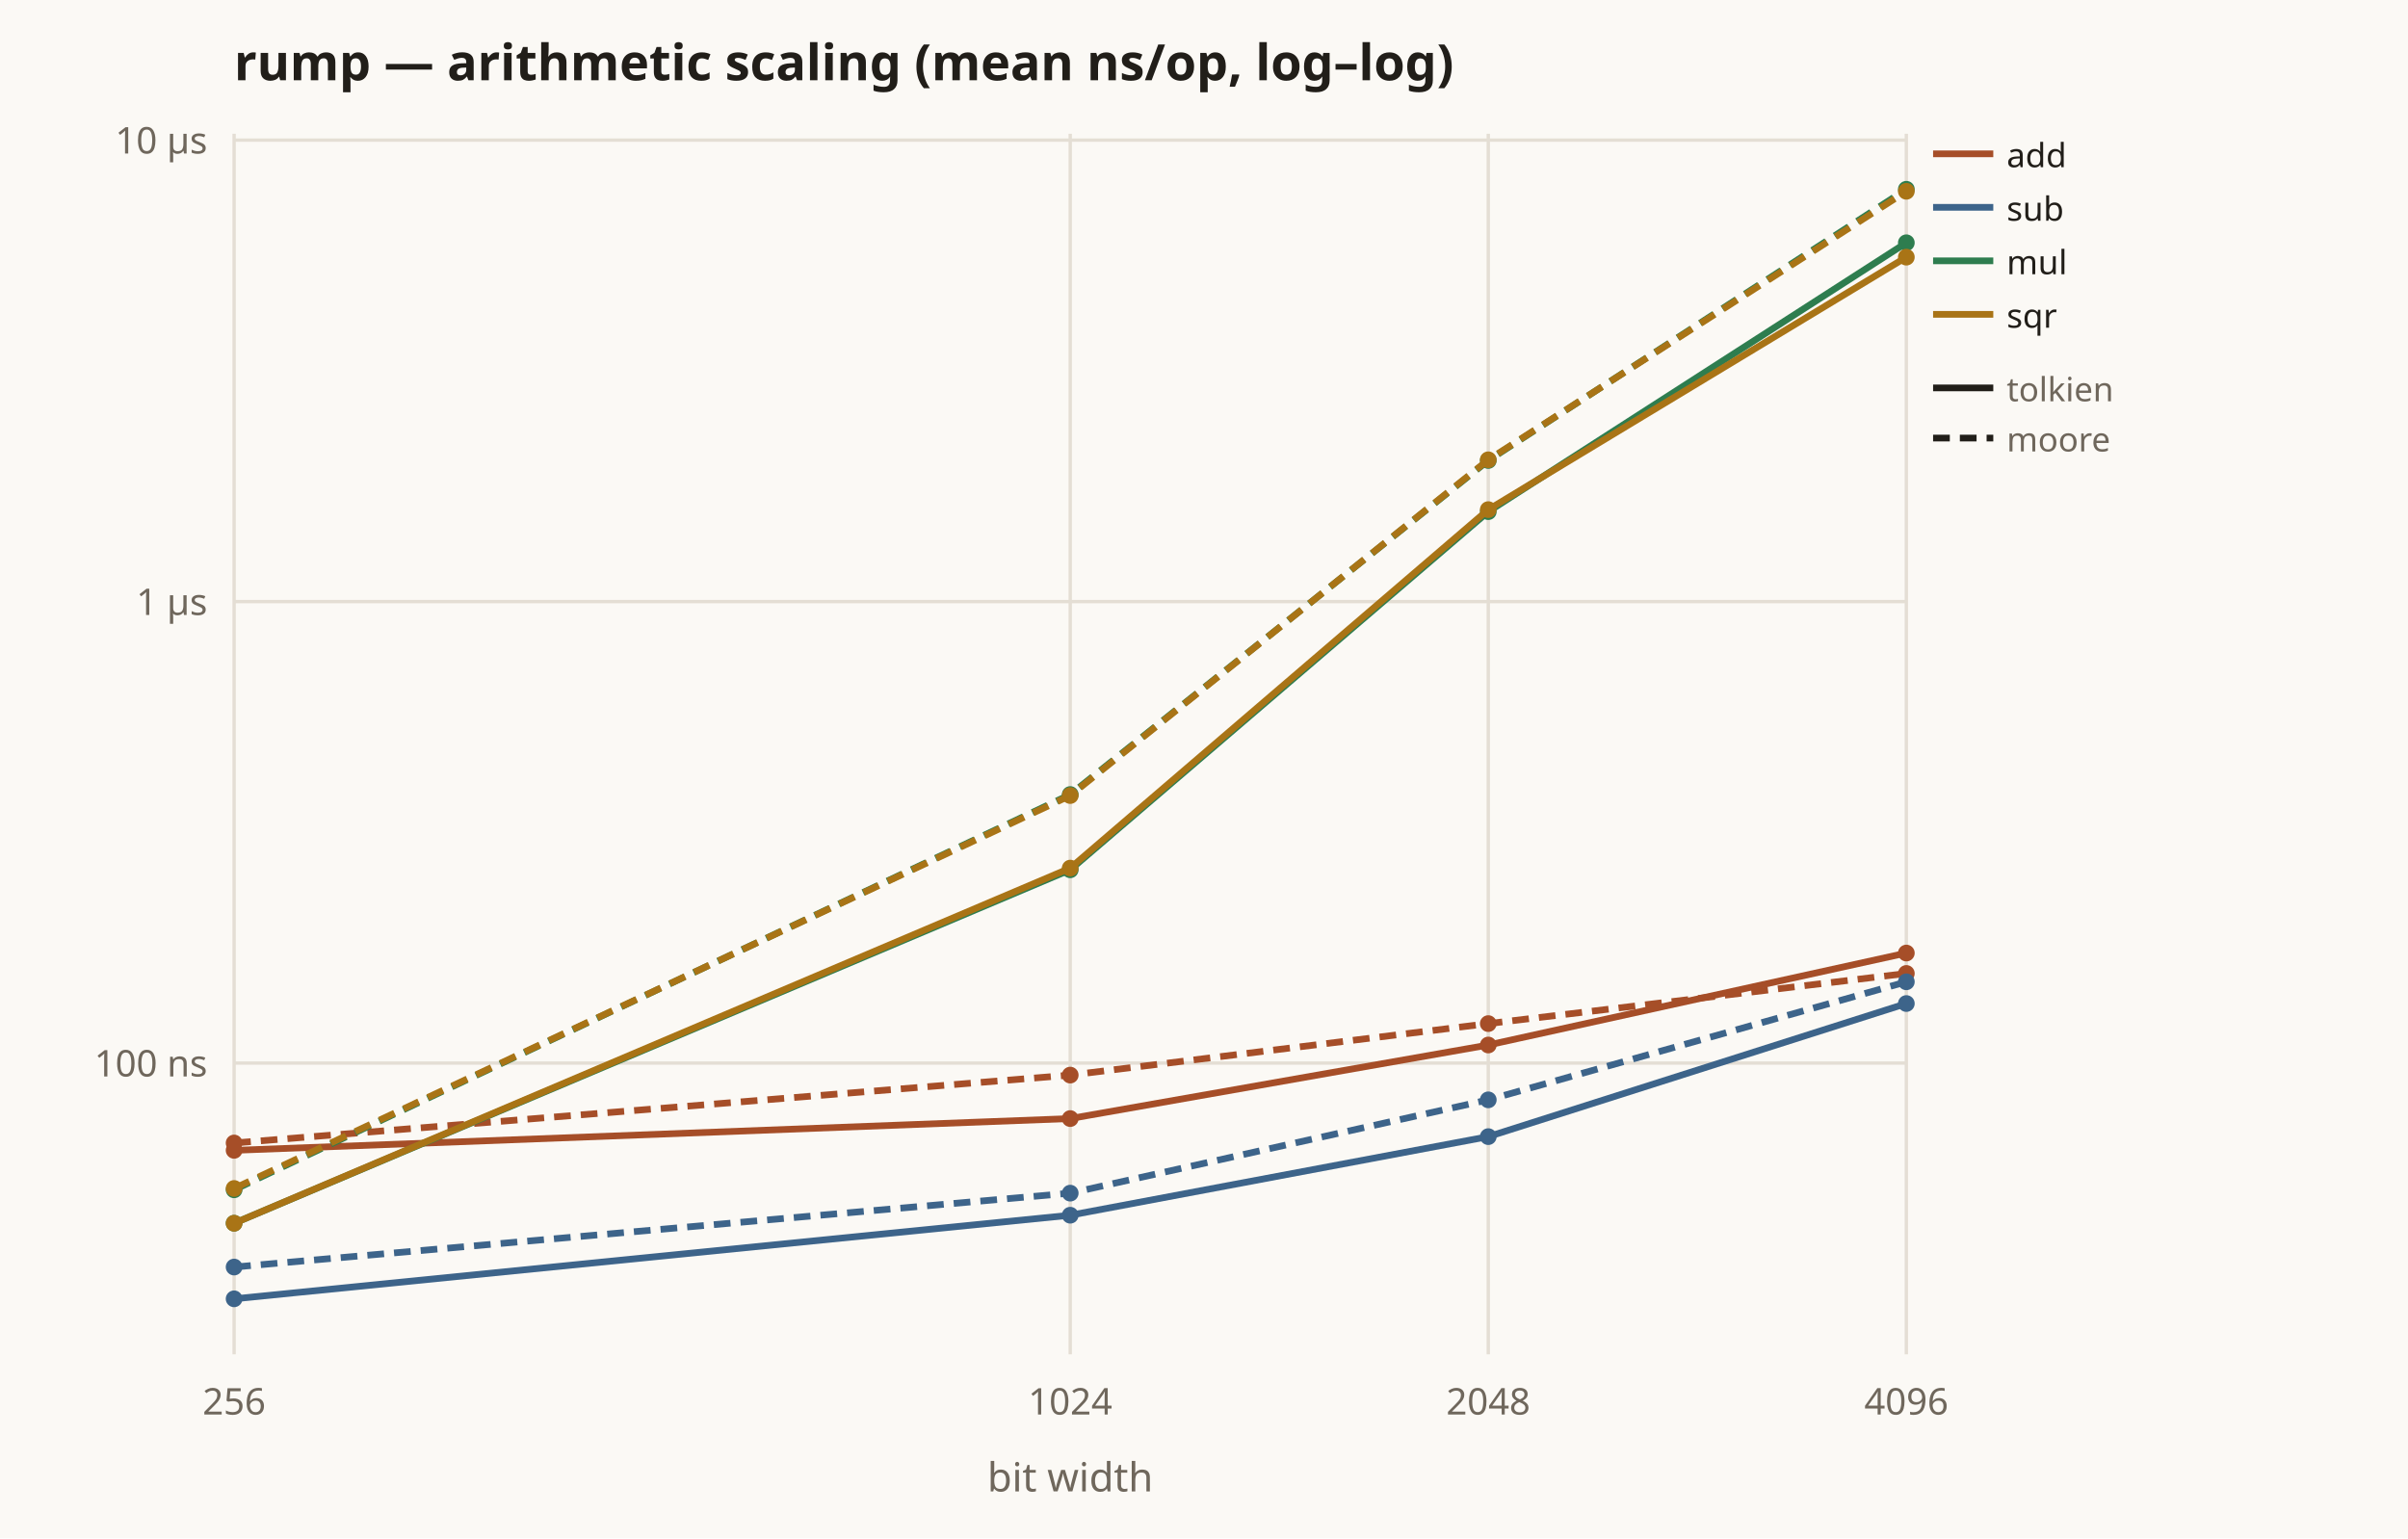
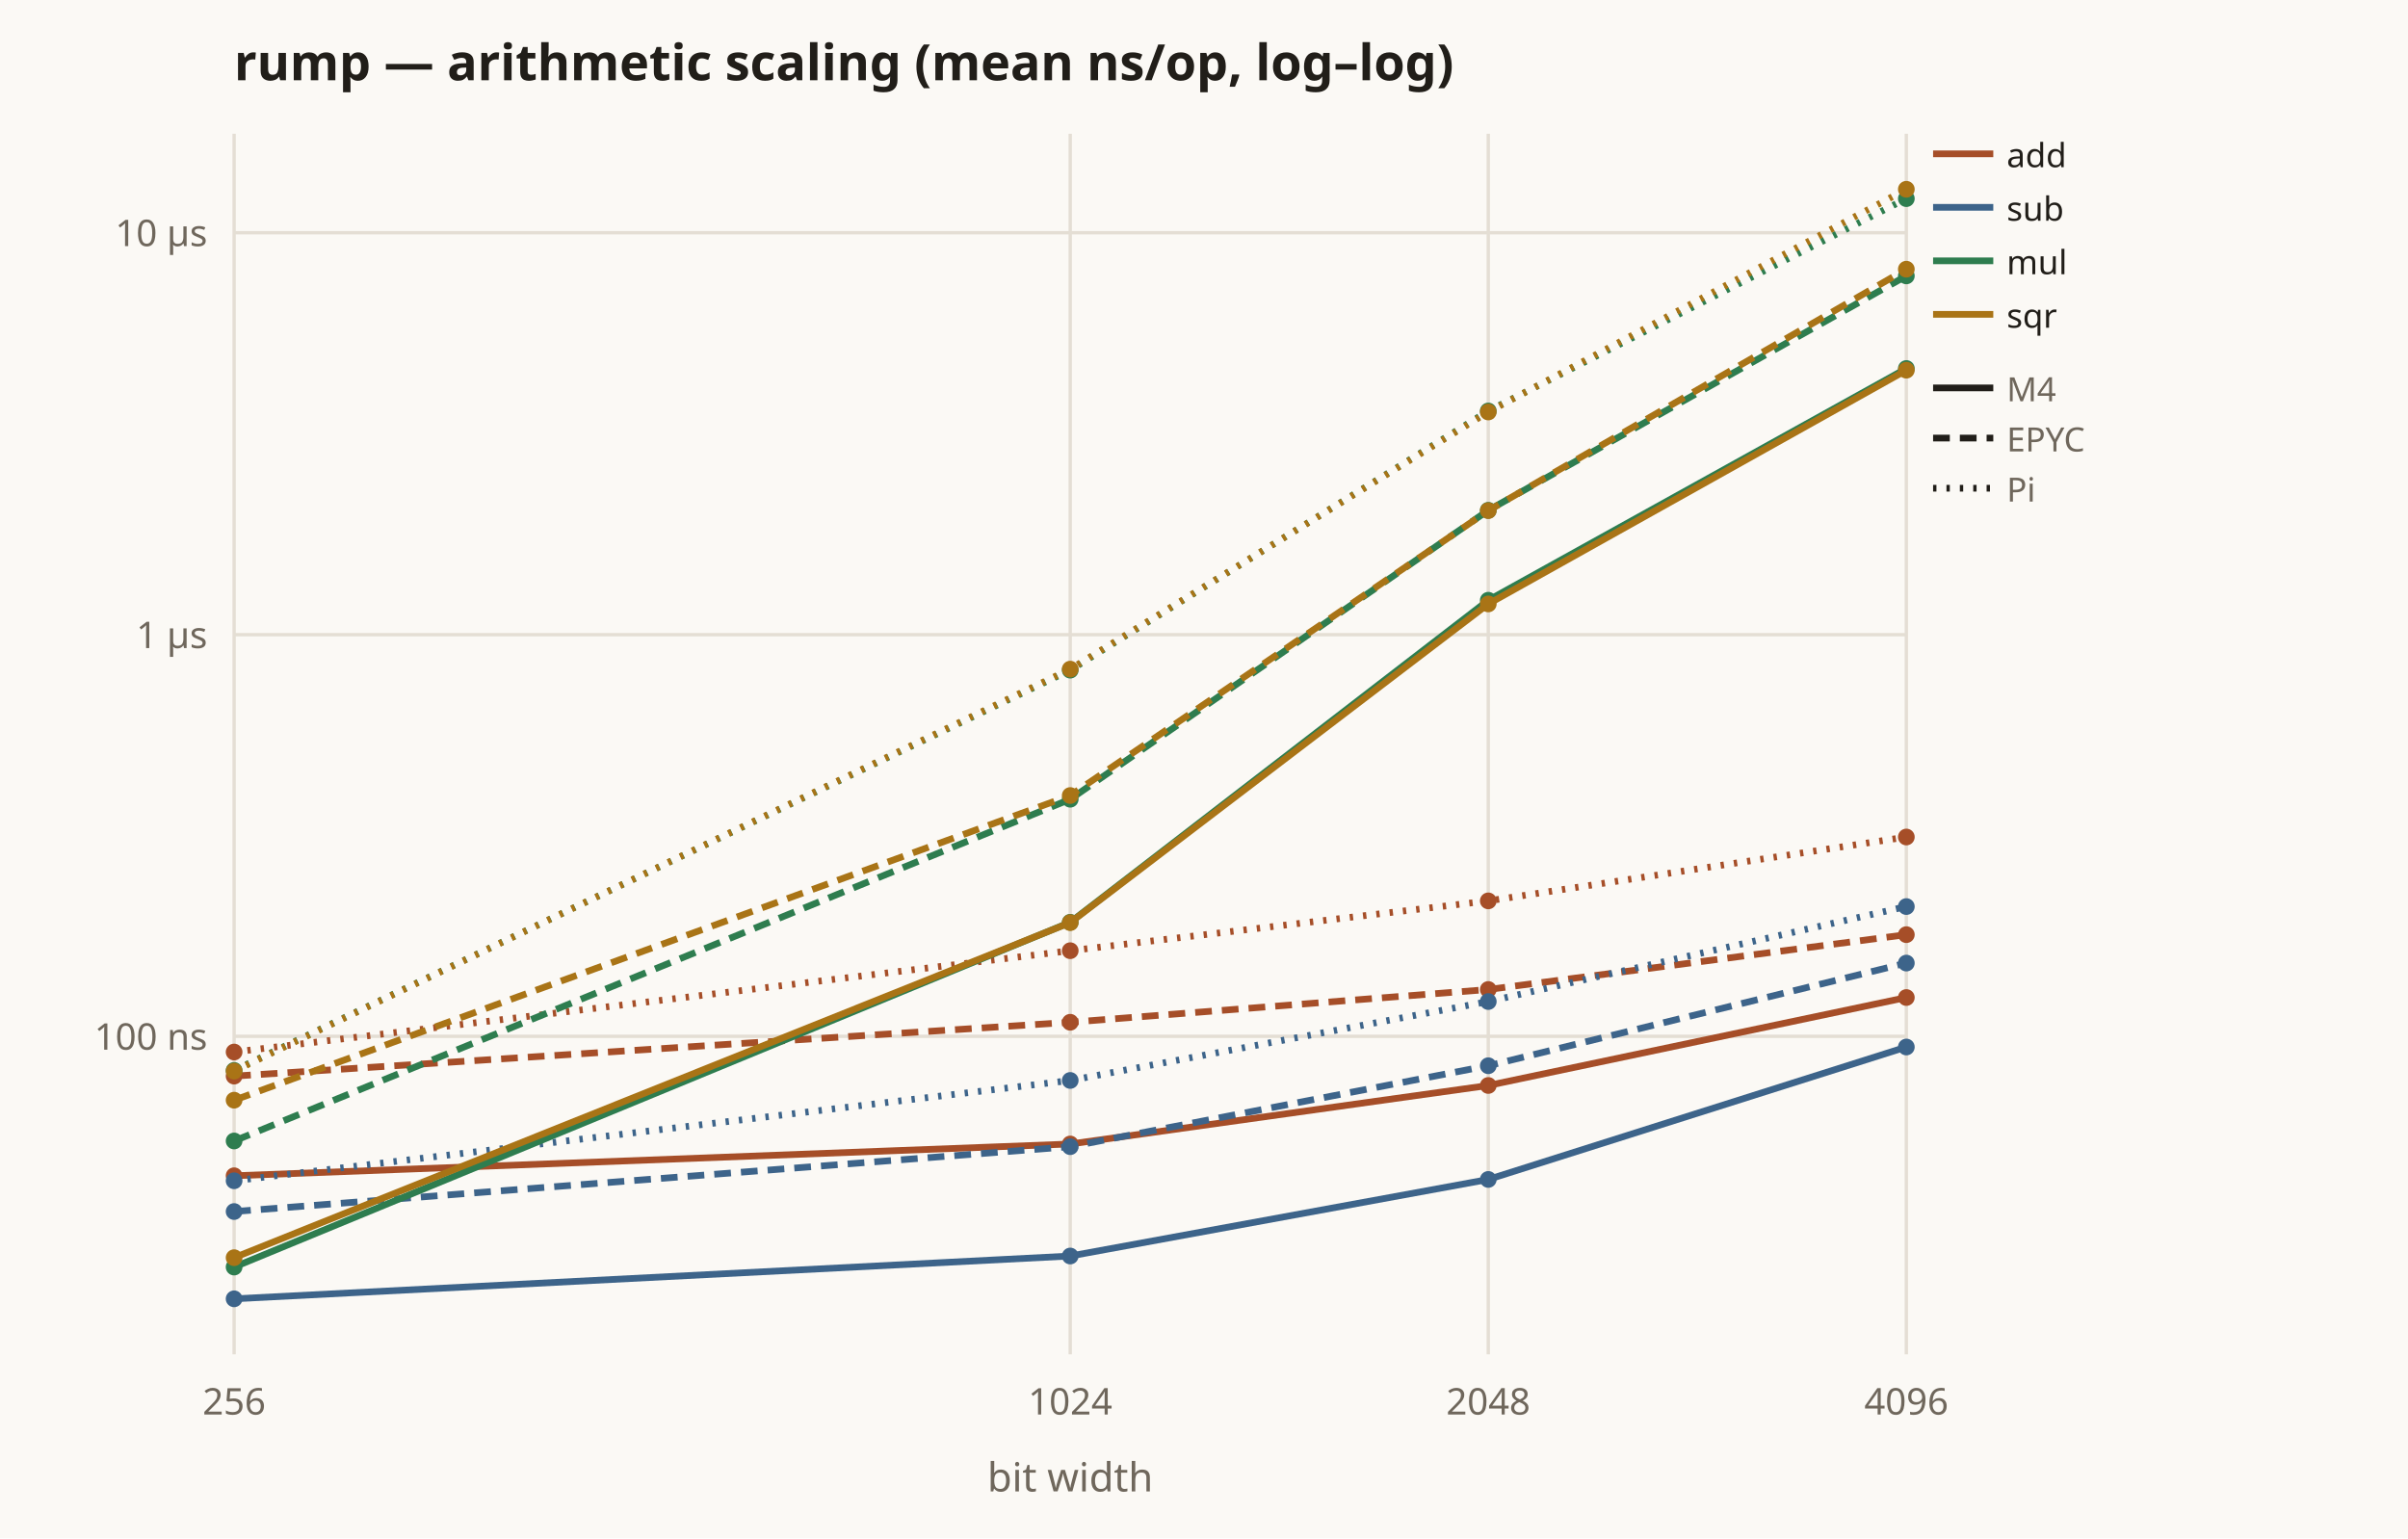
<svg xmlns="http://www.w3.org/2000/svg" width="720" height="460" viewBox="0 0 720 460" font-family="system-ui,sans-serif">
  <rect width="720" height="460" fill="#FBF9F5" />
  <text x="70" y="24" font-size="15" font-weight="600" fill="#211E19">rump — arithmetic scaling (mean ns/op, log–log)</text>
  <line x1="70.0" y1="40" x2="70.0" y2="405" stroke="#E4DED4" />
  <text x="70.0" y="423" font-size="11" fill="#6F675C" text-anchor="middle">256</text>
  <line x1="320.0" y1="40" x2="320.0" y2="405" stroke="#E4DED4" />
  <text x="320.0" y="423" font-size="11" fill="#6F675C" text-anchor="middle">1024</text>
  <line x1="445.0" y1="40" x2="445.0" y2="405" stroke="#E4DED4" />
  <text x="445.0" y="423" font-size="11" fill="#6F675C" text-anchor="middle">2048</text>
  <line x1="570.0" y1="40" x2="570.0" y2="405" stroke="#E4DED4" />
  <text x="570.0" y="423" font-size="11" fill="#6F675C" text-anchor="middle">4096</text>
  <text x="320" y="446" font-size="12" fill="#6F675C" text-anchor="middle">bit width</text>
-   <line x1="70" y1="317.9" x2="570" y2="317.9" stroke="#E4DED4" />
-   <text x="62" y="321.9" font-size="11" fill="#6F675C" text-anchor="end">100 ns</text>
-   <line x1="70" y1="179.9" x2="570" y2="179.9" stroke="#E4DED4" />
-   <text x="62" y="183.9" font-size="11" fill="#6F675C" text-anchor="end">1 µs</text>
-   <line x1="70" y1="41.9" x2="570" y2="41.9" stroke="#E4DED4" />
-   <text x="62" y="45.9" font-size="11" fill="#6F675C" text-anchor="end">10 µs</text>
-   <path d="M70.0,344.0 L320.0,334.5 L445.0,312.5 L570.0,285.0" fill="none" stroke="#A64E28" stroke-width="2" />
-   <circle cx="70.0" cy="344.0" r="2.5" fill="#A64E28" />
-   <circle cx="320.0" cy="334.5" r="2.5" fill="#A64E28" />
-   <circle cx="445.0" cy="312.5" r="2.5" fill="#A64E28" />
-   <circle cx="570.0" cy="285.0" r="2.5" fill="#A64E28" />
-   <path d="M70.0,341.8 L320.0,321.5 L445.0,306.1 L570.0,291.1" fill="none" stroke="#A64E28" stroke-width="2" stroke-dasharray="5,3" />
-   <circle cx="70.0" cy="341.8" r="2.5" fill="#A64E28" />
-   <circle cx="320.0" cy="321.5" r="2.5" fill="#A64E28" />
-   <circle cx="445.0" cy="306.1" r="2.5" fill="#A64E28" />
-   <circle cx="570.0" cy="291.1" r="2.5" fill="#A64E28" />
-   <path d="M70.0,388.4 L320.0,363.4 L445.0,339.9 L570.0,300.1" fill="none" stroke="#3D648A" stroke-width="2" />
+   <line x1="70" y1="309.9" x2="570" y2="309.9" stroke="#E4DED4" />
+   <text x="62" y="313.9" font-size="11" fill="#6F675C" text-anchor="end">100 ns</text>
+   <line x1="70" y1="189.8" x2="570" y2="189.8" stroke="#E4DED4" />
+   <text x="62" y="193.8" font-size="11" fill="#6F675C" text-anchor="end">1 µs</text>
+   <line x1="70" y1="69.6" x2="570" y2="69.6" stroke="#E4DED4" />
+   <text x="62" y="73.6" font-size="11" fill="#6F675C" text-anchor="end">10 µs</text>
+   <path d="M70.0,351.6 L320.0,342.1 L445.0,324.6 L570.0,298.3" fill="none" stroke="#A64E28" stroke-width="2" />
+   <circle cx="70.0" cy="351.6" r="2.5" fill="#A64E28" />
+   <circle cx="320.0" cy="342.1" r="2.5" fill="#A64E28" />
+   <circle cx="445.0" cy="324.6" r="2.5" fill="#A64E28" />
+   <circle cx="570.0" cy="298.3" r="2.5" fill="#A64E28" />
+   <path d="M70.0,321.8 L320.0,305.7 L445.0,295.9 L570.0,279.5" fill="none" stroke="#A64E28" stroke-width="2" stroke-dasharray="5,3" />
+   <circle cx="70.0" cy="321.8" r="2.5" fill="#A64E28" />
+   <circle cx="320.0" cy="305.7" r="2.5" fill="#A64E28" />
+   <circle cx="445.0" cy="295.9" r="2.5" fill="#A64E28" />
+   <circle cx="570.0" cy="279.5" r="2.5" fill="#A64E28" />
+   <path d="M70.0,314.6 L320.0,284.3 L445.0,269.4 L570.0,250.3" fill="none" stroke="#A64E28" stroke-width="2" stroke-dasharray="1,3" />
+   <circle cx="70.0" cy="314.6" r="2.5" fill="#A64E28" />
+   <circle cx="320.0" cy="284.3" r="2.5" fill="#A64E28" />
+   <circle cx="445.0" cy="269.4" r="2.5" fill="#A64E28" />
+   <circle cx="570.0" cy="250.3" r="2.5" fill="#A64E28" />
+   <path d="M70.0,388.4 L320.0,375.6 L445.0,352.7 L570.0,313.1" fill="none" stroke="#3D648A" stroke-width="2" />
  <circle cx="70.0" cy="388.4" r="2.5" fill="#3D648A" />
-   <circle cx="320.0" cy="363.4" r="2.5" fill="#3D648A" />
-   <circle cx="445.0" cy="339.9" r="2.5" fill="#3D648A" />
-   <circle cx="570.0" cy="300.1" r="2.5" fill="#3D648A" />
-   <path d="M70.0,378.9 L320.0,356.8 L445.0,328.9 L570.0,293.6" fill="none" stroke="#3D648A" stroke-width="2" stroke-dasharray="5,3" />
-   <circle cx="70.0" cy="378.9" r="2.5" fill="#3D648A" />
-   <circle cx="320.0" cy="356.8" r="2.5" fill="#3D648A" />
-   <circle cx="445.0" cy="328.9" r="2.5" fill="#3D648A" />
-   <circle cx="570.0" cy="293.6" r="2.5" fill="#3D648A" />
-   <path d="M70.0,365.8 L320.0,260.1 L445.0,153.0 L570.0,72.6" fill="none" stroke="#2E7D4F" stroke-width="2" />
-   <circle cx="70.0" cy="365.8" r="2.5" fill="#2E7D4F" />
-   <circle cx="320.0" cy="260.1" r="2.5" fill="#2E7D4F" />
-   <circle cx="445.0" cy="153.0" r="2.5" fill="#2E7D4F" />
-   <circle cx="570.0" cy="72.6" r="2.5" fill="#2E7D4F" />
-   <path d="M70.0,355.8 L320.0,237.6 L445.0,137.7 L570.0,56.6" fill="none" stroke="#2E7D4F" stroke-width="2" stroke-dasharray="5,3" />
-   <circle cx="70.0" cy="355.8" r="2.5" fill="#2E7D4F" />
-   <circle cx="320.0" cy="237.6" r="2.5" fill="#2E7D4F" />
-   <circle cx="445.0" cy="137.7" r="2.5" fill="#2E7D4F" />
-   <circle cx="570.0" cy="56.6" r="2.5" fill="#2E7D4F" />
-   <path d="M70.0,365.8 L320.0,259.6 L445.0,152.4 L570.0,76.9" fill="none" stroke="#A97416" stroke-width="2" />
-   <circle cx="70.0" cy="365.8" r="2.5" fill="#A97416" />
-   <circle cx="320.0" cy="259.6" r="2.5" fill="#A97416" />
-   <circle cx="445.0" cy="152.4" r="2.5" fill="#A97416" />
-   <circle cx="570.0" cy="76.9" r="2.5" fill="#A97416" />
-   <path d="M70.0,355.4 L320.0,237.9 L445.0,137.5 L570.0,57.2" fill="none" stroke="#A97416" stroke-width="2" stroke-dasharray="5,3" />
-   <circle cx="70.0" cy="355.4" r="2.5" fill="#A97416" />
+   <circle cx="320.0" cy="375.6" r="2.5" fill="#3D648A" />
+   <circle cx="445.0" cy="352.7" r="2.5" fill="#3D648A" />
+   <circle cx="570.0" cy="313.1" r="2.5" fill="#3D648A" />
+   <path d="M70.0,362.3 L320.0,342.9 L445.0,318.7 L570.0,288.0" fill="none" stroke="#3D648A" stroke-width="2" stroke-dasharray="5,3" />
+   <circle cx="70.0" cy="362.3" r="2.5" fill="#3D648A" />
+   <circle cx="320.0" cy="342.9" r="2.5" fill="#3D648A" />
+   <circle cx="445.0" cy="318.7" r="2.5" fill="#3D648A" />
+   <circle cx="570.0" cy="288.0" r="2.5" fill="#3D648A" />
+   <path d="M70.0,353.1 L320.0,323.1 L445.0,299.5 L570.0,271.1" fill="none" stroke="#3D648A" stroke-width="2" stroke-dasharray="1,3" />
+   <circle cx="70.0" cy="353.1" r="2.5" fill="#3D648A" />
+   <circle cx="320.0" cy="323.1" r="2.5" fill="#3D648A" />
+   <circle cx="445.0" cy="299.5" r="2.5" fill="#3D648A" />
+   <circle cx="570.0" cy="271.1" r="2.5" fill="#3D648A" />
+   <path d="M70.0,378.9 L320.0,275.8 L445.0,179.5 L570.0,110.2" fill="none" stroke="#2E7D4F" stroke-width="2" />
+   <circle cx="70.0" cy="378.9" r="2.5" fill="#2E7D4F" />
+   <circle cx="320.0" cy="275.8" r="2.5" fill="#2E7D4F" />
+   <circle cx="445.0" cy="179.5" r="2.5" fill="#2E7D4F" />
+   <circle cx="570.0" cy="110.2" r="2.5" fill="#2E7D4F" />
+   <path d="M70.0,341.2 L320.0,239.0 L445.0,152.6 L570.0,82.5" fill="none" stroke="#2E7D4F" stroke-width="2" stroke-dasharray="5,3" />
+   <circle cx="70.0" cy="341.2" r="2.5" fill="#2E7D4F" />
+   <circle cx="320.0" cy="239.0" r="2.5" fill="#2E7D4F" />
+   <circle cx="445.0" cy="152.6" r="2.5" fill="#2E7D4F" />
+   <circle cx="570.0" cy="82.5" r="2.5" fill="#2E7D4F" />
+   <path d="M70.0,320.1 L320.0,200.4 L445.0,122.9 L570.0,59.4" fill="none" stroke="#2E7D4F" stroke-width="2" stroke-dasharray="1,3" />
+   <circle cx="70.0" cy="320.1" r="2.5" fill="#2E7D4F" />
+   <circle cx="320.0" cy="200.4" r="2.5" fill="#2E7D4F" />
+   <circle cx="445.0" cy="122.9" r="2.5" fill="#2E7D4F" />
+   <circle cx="570.0" cy="59.4" r="2.5" fill="#2E7D4F" />
+   <path d="M70.0,376.1 L320.0,275.9 L445.0,180.6 L570.0,110.7" fill="none" stroke="#A97416" stroke-width="2" />
+   <circle cx="70.0" cy="376.1" r="2.5" fill="#A97416" />
+   <circle cx="320.0" cy="275.9" r="2.5" fill="#A97416" />
+   <circle cx="445.0" cy="180.6" r="2.5" fill="#A97416" />
+   <circle cx="570.0" cy="110.7" r="2.5" fill="#A97416" />
+   <path d="M70.0,329.0 L320.0,237.9 L445.0,152.7 L570.0,80.5" fill="none" stroke="#A97416" stroke-width="2" stroke-dasharray="5,3" />
+   <circle cx="70.0" cy="329.0" r="2.5" fill="#A97416" />
  <circle cx="320.0" cy="237.9" r="2.5" fill="#A97416" />
-   <circle cx="445.0" cy="137.5" r="2.5" fill="#A97416" />
-   <circle cx="570.0" cy="57.2" r="2.5" fill="#A97416" />
+   <circle cx="445.0" cy="152.7" r="2.5" fill="#A97416" />
+   <circle cx="570.0" cy="80.5" r="2.5" fill="#A97416" />
+   <path d="M70.0,320.3 L320.0,200.1 L445.0,123.2 L570.0,56.6" fill="none" stroke="#A97416" stroke-width="2" stroke-dasharray="1,3" />
+   <circle cx="70.0" cy="320.3" r="2.5" fill="#A97416" />
+   <circle cx="320.0" cy="200.1" r="2.5" fill="#A97416" />
+   <circle cx="445.0" cy="123.2" r="2.5" fill="#A97416" />
+   <circle cx="570.0" cy="56.6" r="2.5" fill="#A97416" />
  <line x1="578" y1="46" x2="596" y2="46" stroke="#A64E28" stroke-width="2" />
  <text x="600" y="50" font-size="10" fill="#211E19">add</text>
  <line x1="578" y1="62" x2="596" y2="62" stroke="#3D648A" stroke-width="2" />
  <text x="600" y="66" font-size="10" fill="#211E19">sub</text>
  <line x1="578" y1="78" x2="596" y2="78" stroke="#2E7D4F" stroke-width="2" />
  <text x="600" y="82" font-size="10" fill="#211E19">mul</text>
  <line x1="578" y1="94" x2="596" y2="94" stroke="#A97416" stroke-width="2" />
  <text x="600" y="98" font-size="10" fill="#211E19">sqr</text>
  <line x1="578" y1="116" x2="596" y2="116" stroke="#211E19" stroke-width="2" />
-   <text x="600" y="120" font-size="10" fill="#6F675C">tolkien</text>
+   <text x="600" y="120" font-size="10" fill="#6F675C">M4</text>
  <line x1="578" y1="131" x2="596" y2="131" stroke="#211E19" stroke-width="2" stroke-dasharray="5,3" />
-   <text x="600" y="135" font-size="10" fill="#6F675C">moore</text>
+   <text x="600" y="135" font-size="10" fill="#6F675C">EPYC</text>
+   <line x1="578" y1="146" x2="596" y2="146" stroke="#211E19" stroke-width="2" stroke-dasharray="1,3" />
+   <text x="600" y="150" font-size="10" fill="#6F675C">Pi</text>
</svg>
